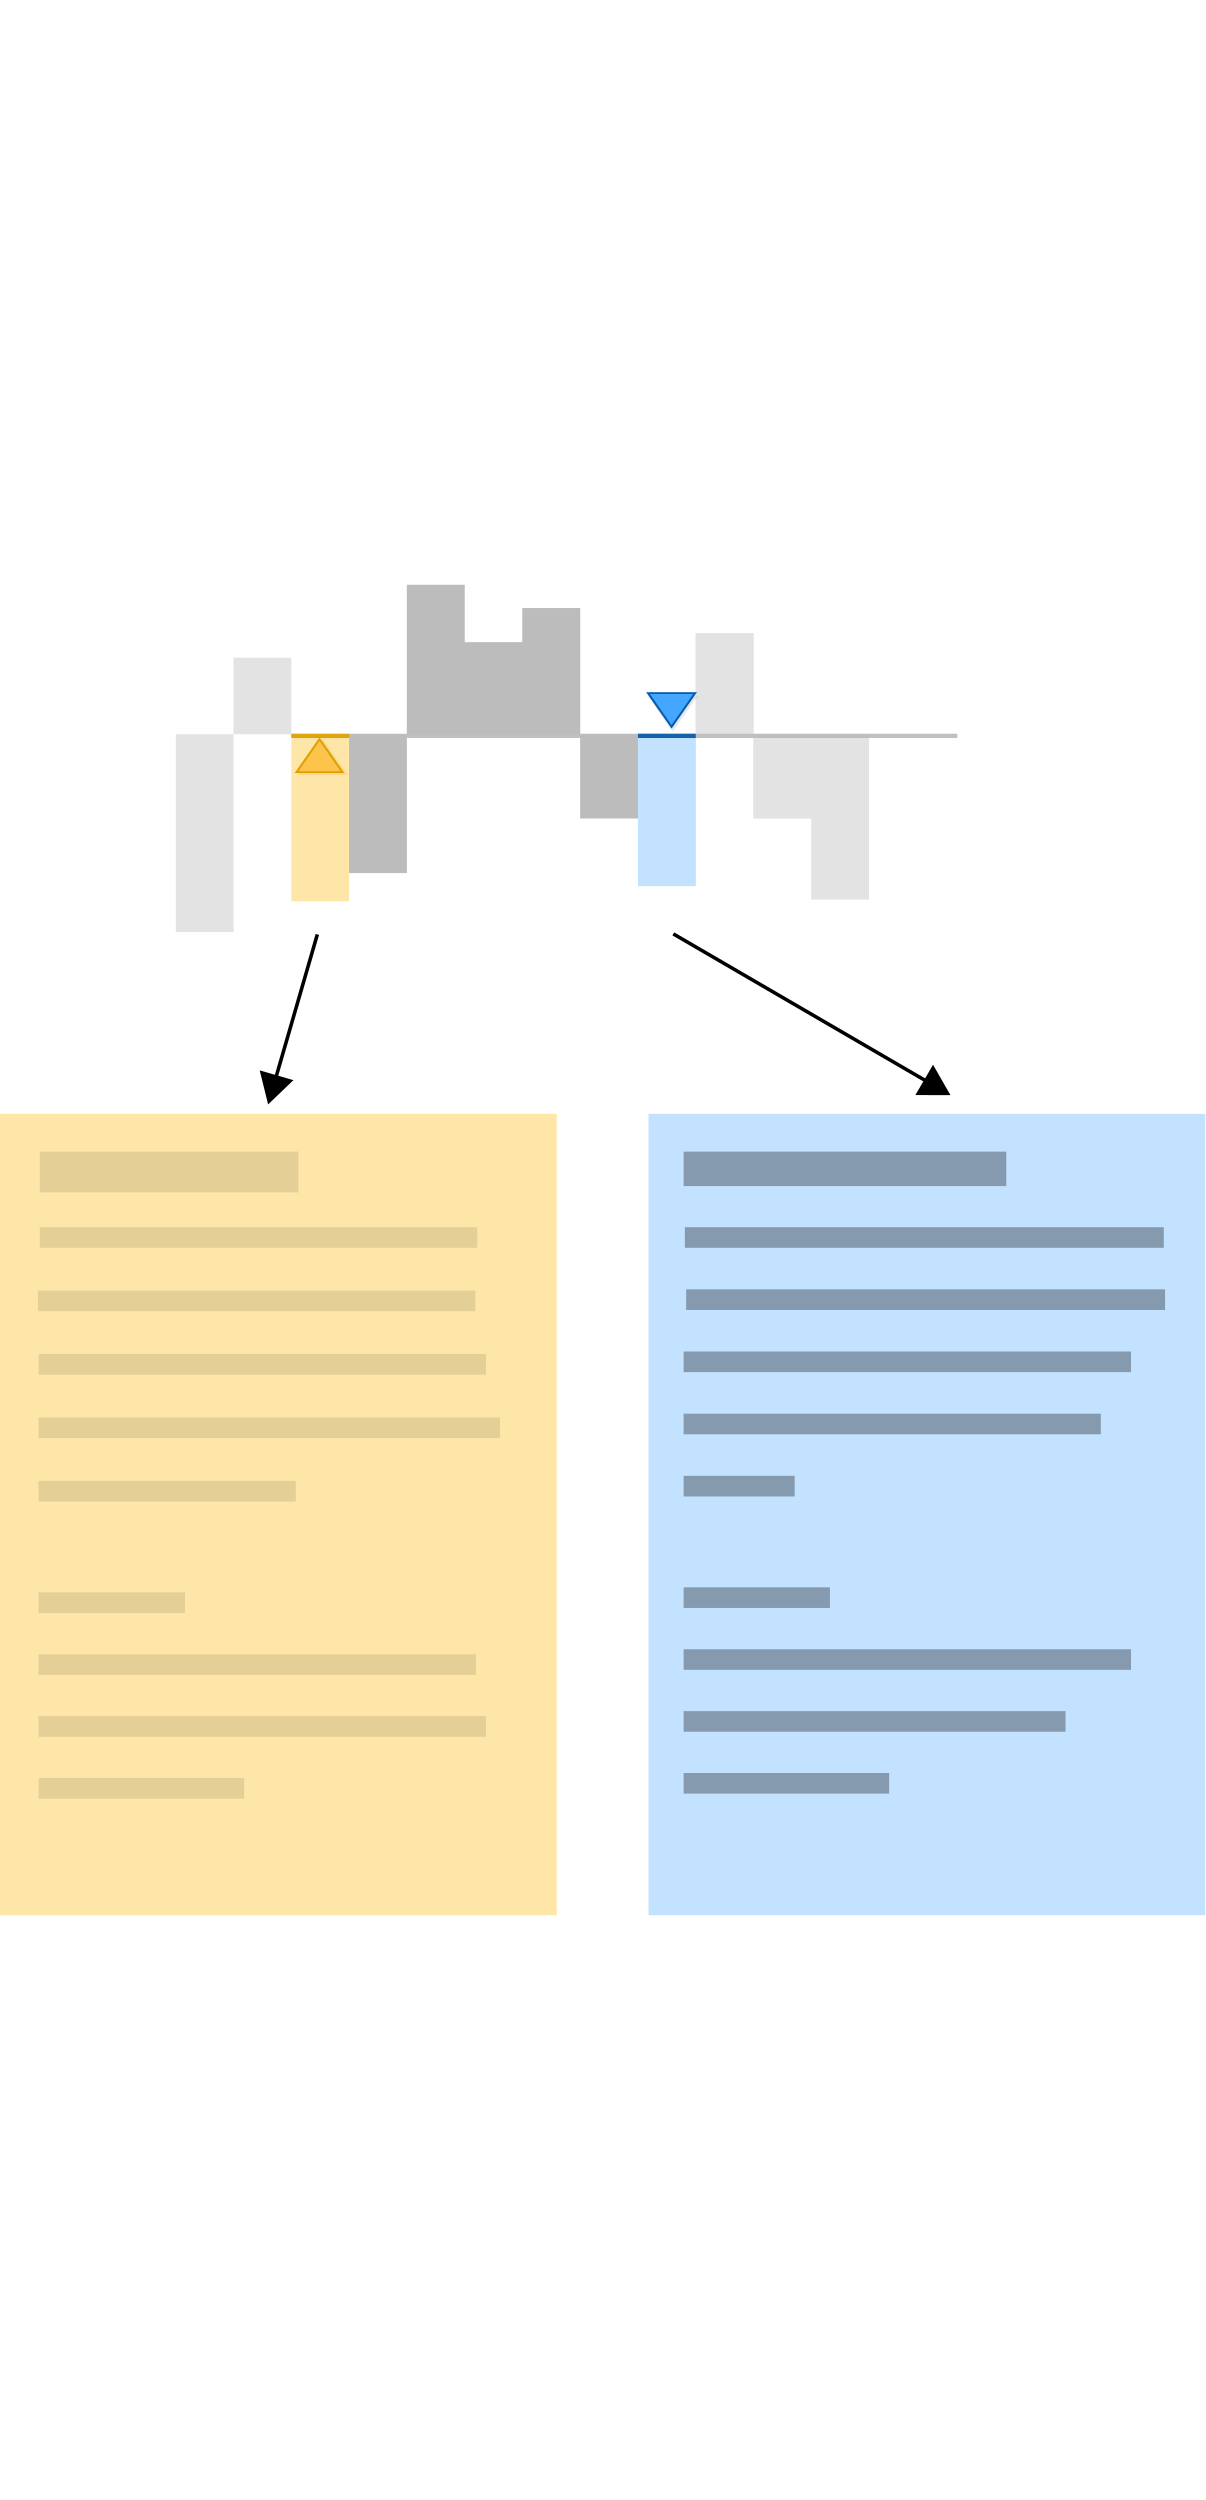
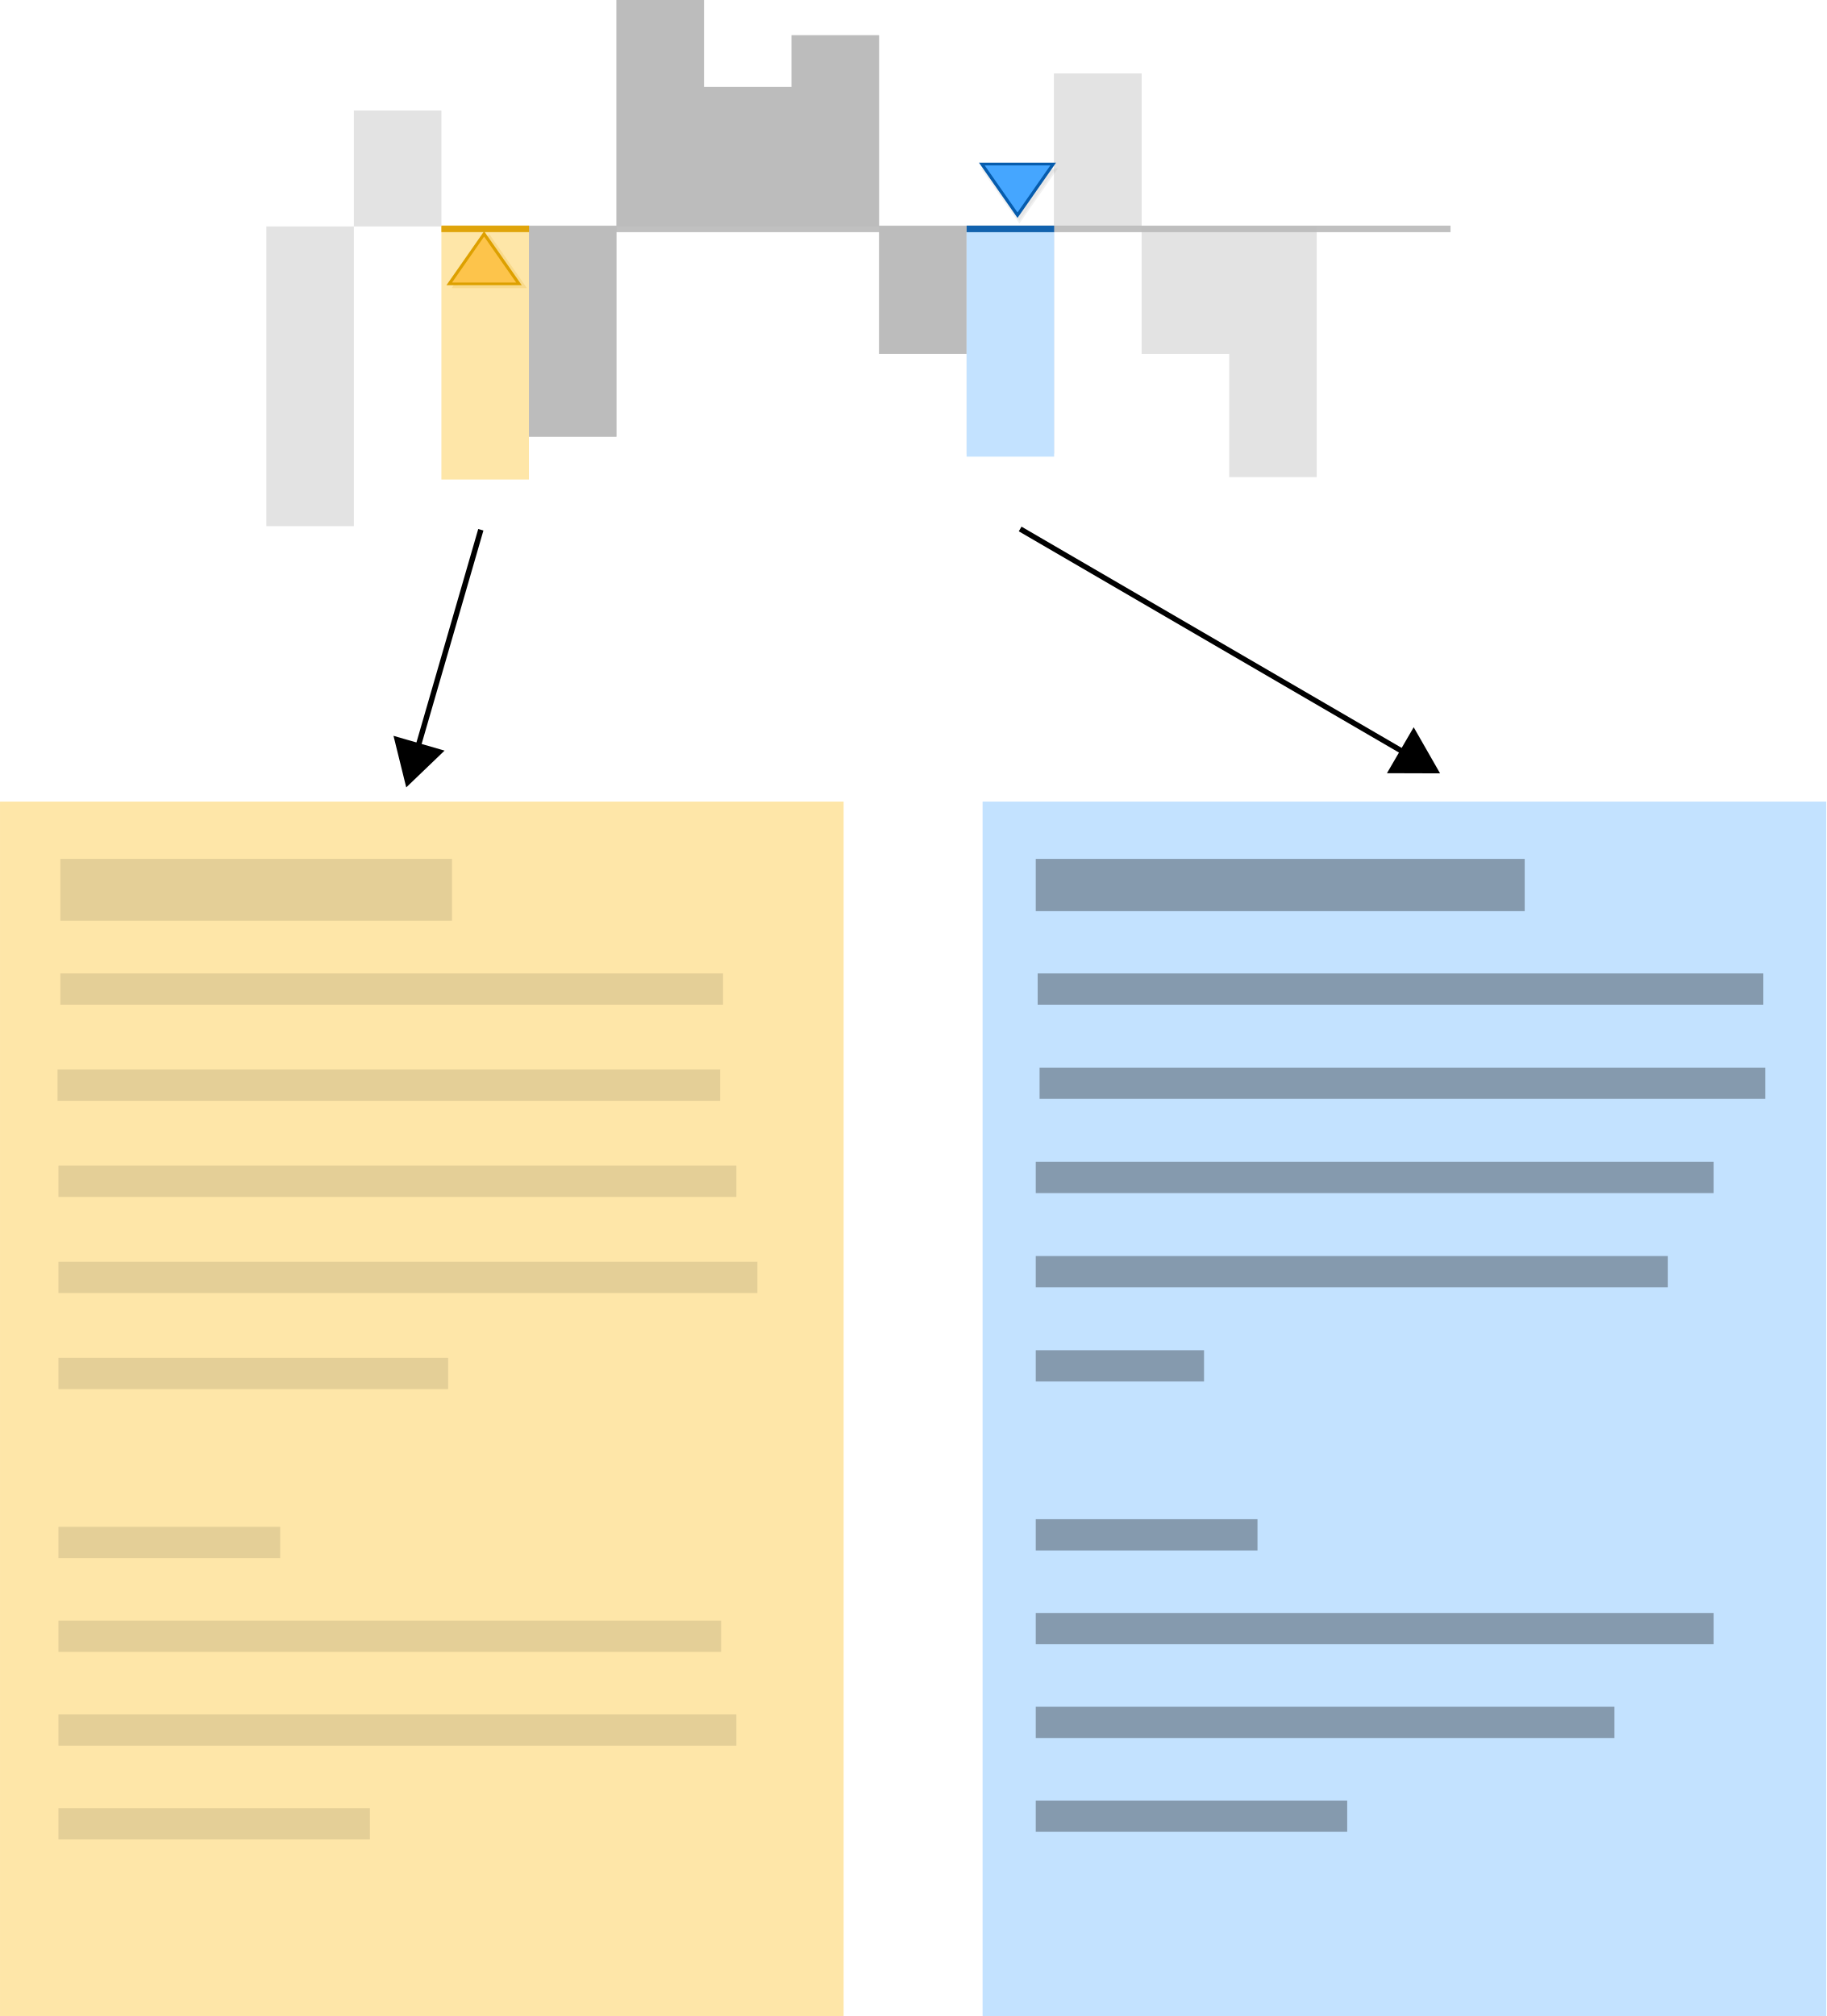
- <svg xmlns="http://www.w3.org/2000/svg" width="180" height="373.35" viewBox="0 0 338.258 373.35">
+ <svg xmlns="http://www.w3.org/2000/svg" width="180" height="198.673" viewBox="0 0 338.258 373.35">
  <defs>
    <marker orient="auto" id="a" overflow="visible">
      <path d="M4.616 0l-6.92 4v-8l6.92 4z" fill-rule="evenodd" stroke="#000" stroke-width=".8pt" />
    </marker>
    <marker orient="auto" id="b" overflow="visible">
      <path d="M4.616 0l-6.92 4v-8l6.92 4z" fill-rule="evenodd" stroke="#000" stroke-width=".8pt" />
    </marker>
  </defs>
  <path fill="#e3e3e3" d="M49.328 41.93h16.213v55.507H49.328zM65.542 41.93h16.213V20.468H65.542z" />
  <path fill="#fee6a8" d="M81.755 41.93h16.213v46.872H81.755z" />
  <path fill="#e3e3e3" d="M97.968 41.93h16.213v38.96H97.968zM114.181 41.93h16.213V0h-16.213zM130.395 41.93h16.213V16.11h-16.213zM146.608 41.93h16.213V6.522h-16.213zM162.821 41.928h16.213v23.617h-16.213zM179.035 41.93h16.213v42.086h-16.213zM195.248 41.93h16.213V13.624h-16.213zM211.461 41.928h16.213v23.617h-16.213z" />
  <path fill="#bcbcbc" d="M97.968 41.93h16.213v38.96H97.968zM114.181 41.93h16.213V0h-16.213zM130.395 41.93h16.213V16.11h-16.213zM146.608 41.93h16.213V6.522h-16.213zM162.821 41.928h16.213v23.617h-16.213z" />
  <path fill="#c3e2ff" d="M179.035 42.481h16.213v42.087h-16.213z" />
  <path fill="#e3e3e3" d="M195.248 41.93h16.213V13.624h-16.213zM211.461 41.928h16.213v23.617h-16.213zM227.675 41.924h16.213v46.43h-16.213z" />
  <path opacity=".937" fill="#bcbcbc" d="M97.966 41.784h170.705v1.212H97.966z" />
  <g fill="#fdc44b" stroke="#dda000">
    <path transform="matrix(0 .4934 .59638 0 638.158 651.644)" d="M-1231.824-918.09l9.38-5.414 9.379-5.416v21.661l-9.38-5.415z" opacity=".17" />
    <path transform="matrix(0 .4934 .59638 0 637.198 651.1)" d="M-1231.824-918.09l9.38-5.414 9.379-5.416v21.661l-9.38-5.415z" />
  </g>
  <path transform="matrix(0 -.50472 .61006 0 748.904 -580.828)" d="M-1231.824-918.09l9.38-5.414 9.379-5.416v21.661l-9.38-5.415z" opacity=".099" fill-opacity=".958" stroke="#000" stroke-opacity=".553" />
  <path d="M-1231.824-918.09l9.38-5.414 9.379-5.416v21.661l-9.38-5.415z" transform="matrix(0 -.50472 .61006 0 748.556 -581.874)" fill="#45a6ff" stroke="#065cad" />
  <path opacity=".937" fill="#dda000" d="M81.753 41.773h16.235v1.212H81.753z" />
  <path opacity=".937" fill="#065cad" d="M179.044 41.784h16.21v1.212h-16.21z" />
  <g transform="translate(-839.55 -1406.386)">
    <path fill="#fee6a8" d="M839.551 1554.836h156.258v224.899H839.551z" />
    <path fill="#c3e2ff" d="M1021.551 1554.836h156.258v224.899h-156.258z" />
    <rect width="122.738" height="5.789" x="850.202" y="1604.458" ry="0" opacity=".102" />
    <rect width="125.567" height="5.789" x="850.378" y="1622.256" ry="0" opacity=".102" />
    <rect width="129.456" height="5.789" x="850.378" y="1640.055" ry="0" opacity=".102" />
    <rect width="72.18" height="5.789" x="850.378" y="1657.854" ry="0" opacity=".102" />
    <rect width="41.068" height="5.789" x="850.378" y="1689.146" ry="0" opacity=".102" />
    <rect width="122.738" height="5.789" x="850.378" y="1706.513" ry="0" opacity=".102" />
    <rect width="125.567" height="5.789" x="850.378" y="1723.881" ry="0" opacity=".102" />
    <rect width="57.685" height="5.789" x="850.378" y="1741.249" ry="0" opacity=".102" />
    <rect width="134.406" height="5.789" x="1032.105" y="1604.104" ry="0" opacity=".319" />
    <rect width="125.567" height="5.789" x="1031.398" y="1621.549" ry="0" opacity=".319" />
    <rect width="117.081" height="5.789" x="1031.398" y="1638.995" ry="0" opacity=".319" />
    <rect width="31.168" height="5.789" x="1031.398" y="1656.44" ry="0" opacity=".319" />
    <rect width="41.068" height="5.789" x="1031.398" y="1687.731" ry="0" opacity=".319" />
    <rect width="125.567" height="5.789" x="1031.398" y="1705.099" ry="0" opacity=".319" />
    <rect width="107.182" height="5.789" x="1031.398" y="1722.467" ry="0" opacity=".319" />
    <rect width="57.685" height="5.789" x="1031.398" y="1739.835" ry="0" opacity=".319" />
    <rect ry="0" y="1586.659" x="850.732" height="5.789" width="122.738" opacity=".102" />
    <rect width="72.534" height="11.446" x="850.732" y="1565.446" ry="0" opacity=".102" />
    <rect ry="0" y="1586.659" x="1031.751" height="5.789" width="134.406" opacity=".319" />
    <rect width="90.565" height="9.678" x="1031.398" y="1565.446" ry="0" opacity=".319" />
    <path d="M1028.506 1504.349l72.869 42.401" fill="none" stroke="#000" marker-end="url(#a)" />
    <path d="M928.61 1504.493l-12.235 42.257" fill="none" stroke="#000" marker-end="url(#b)" />
  </g>
</svg>
